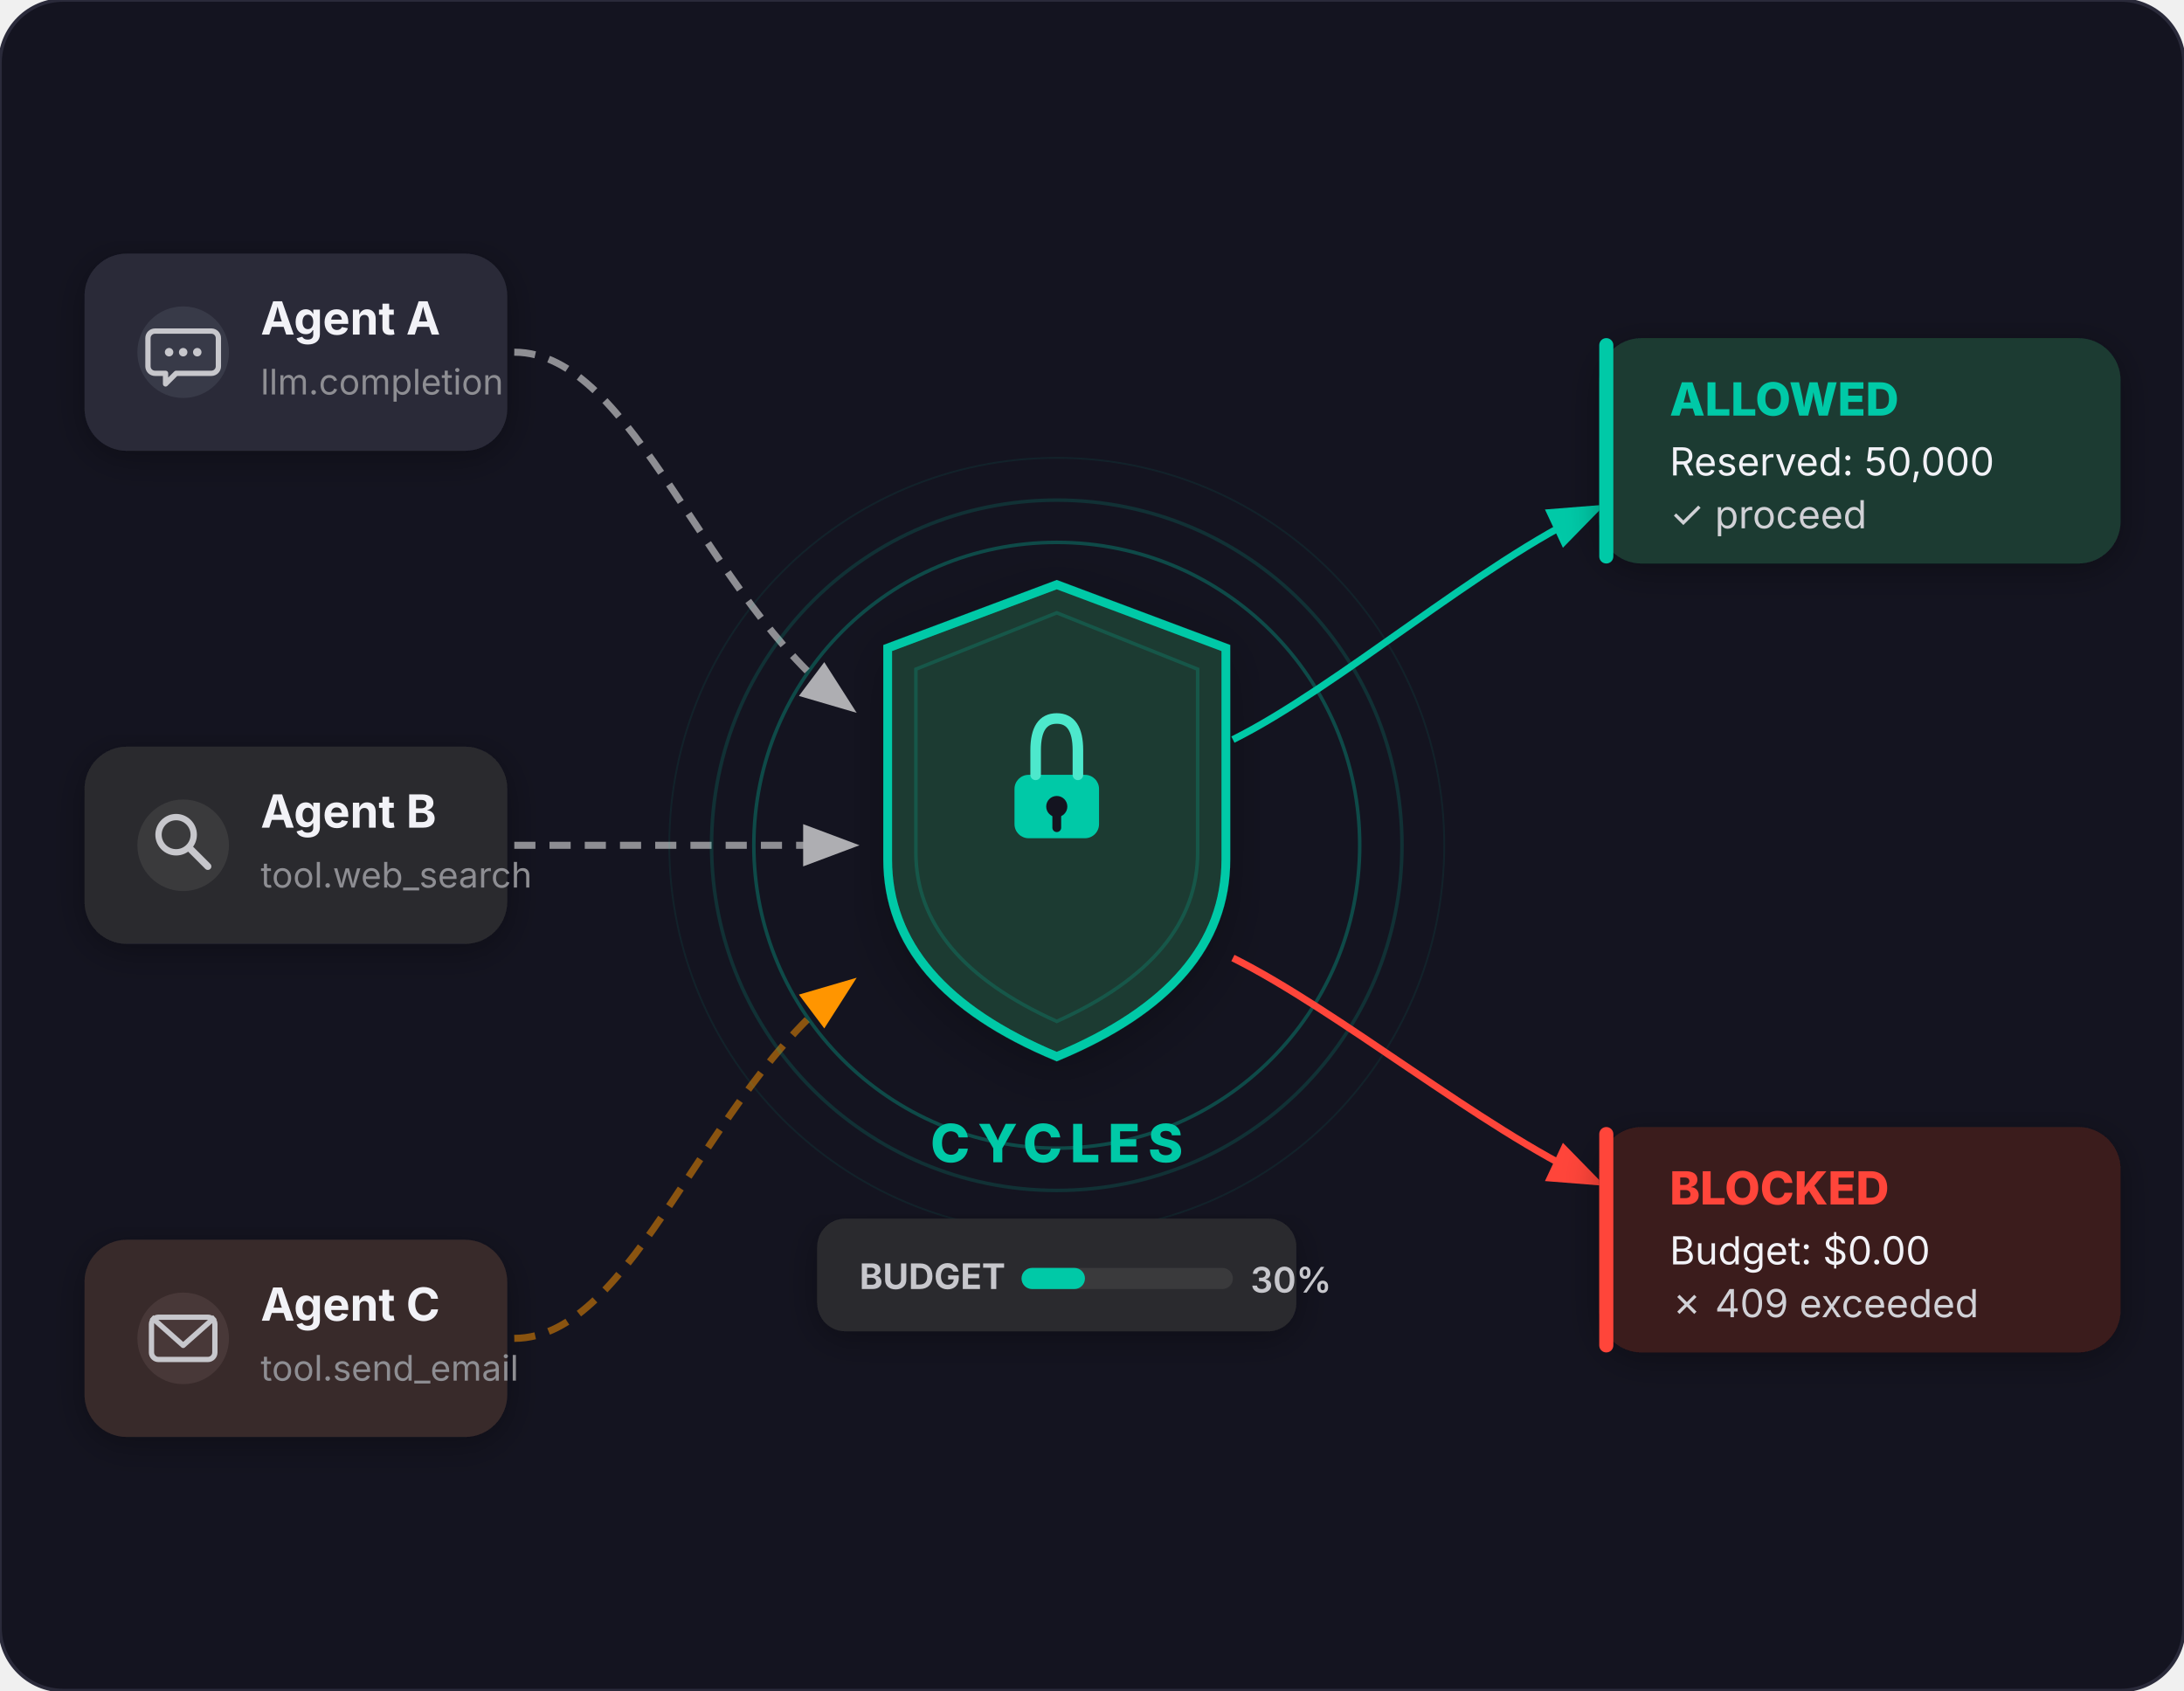
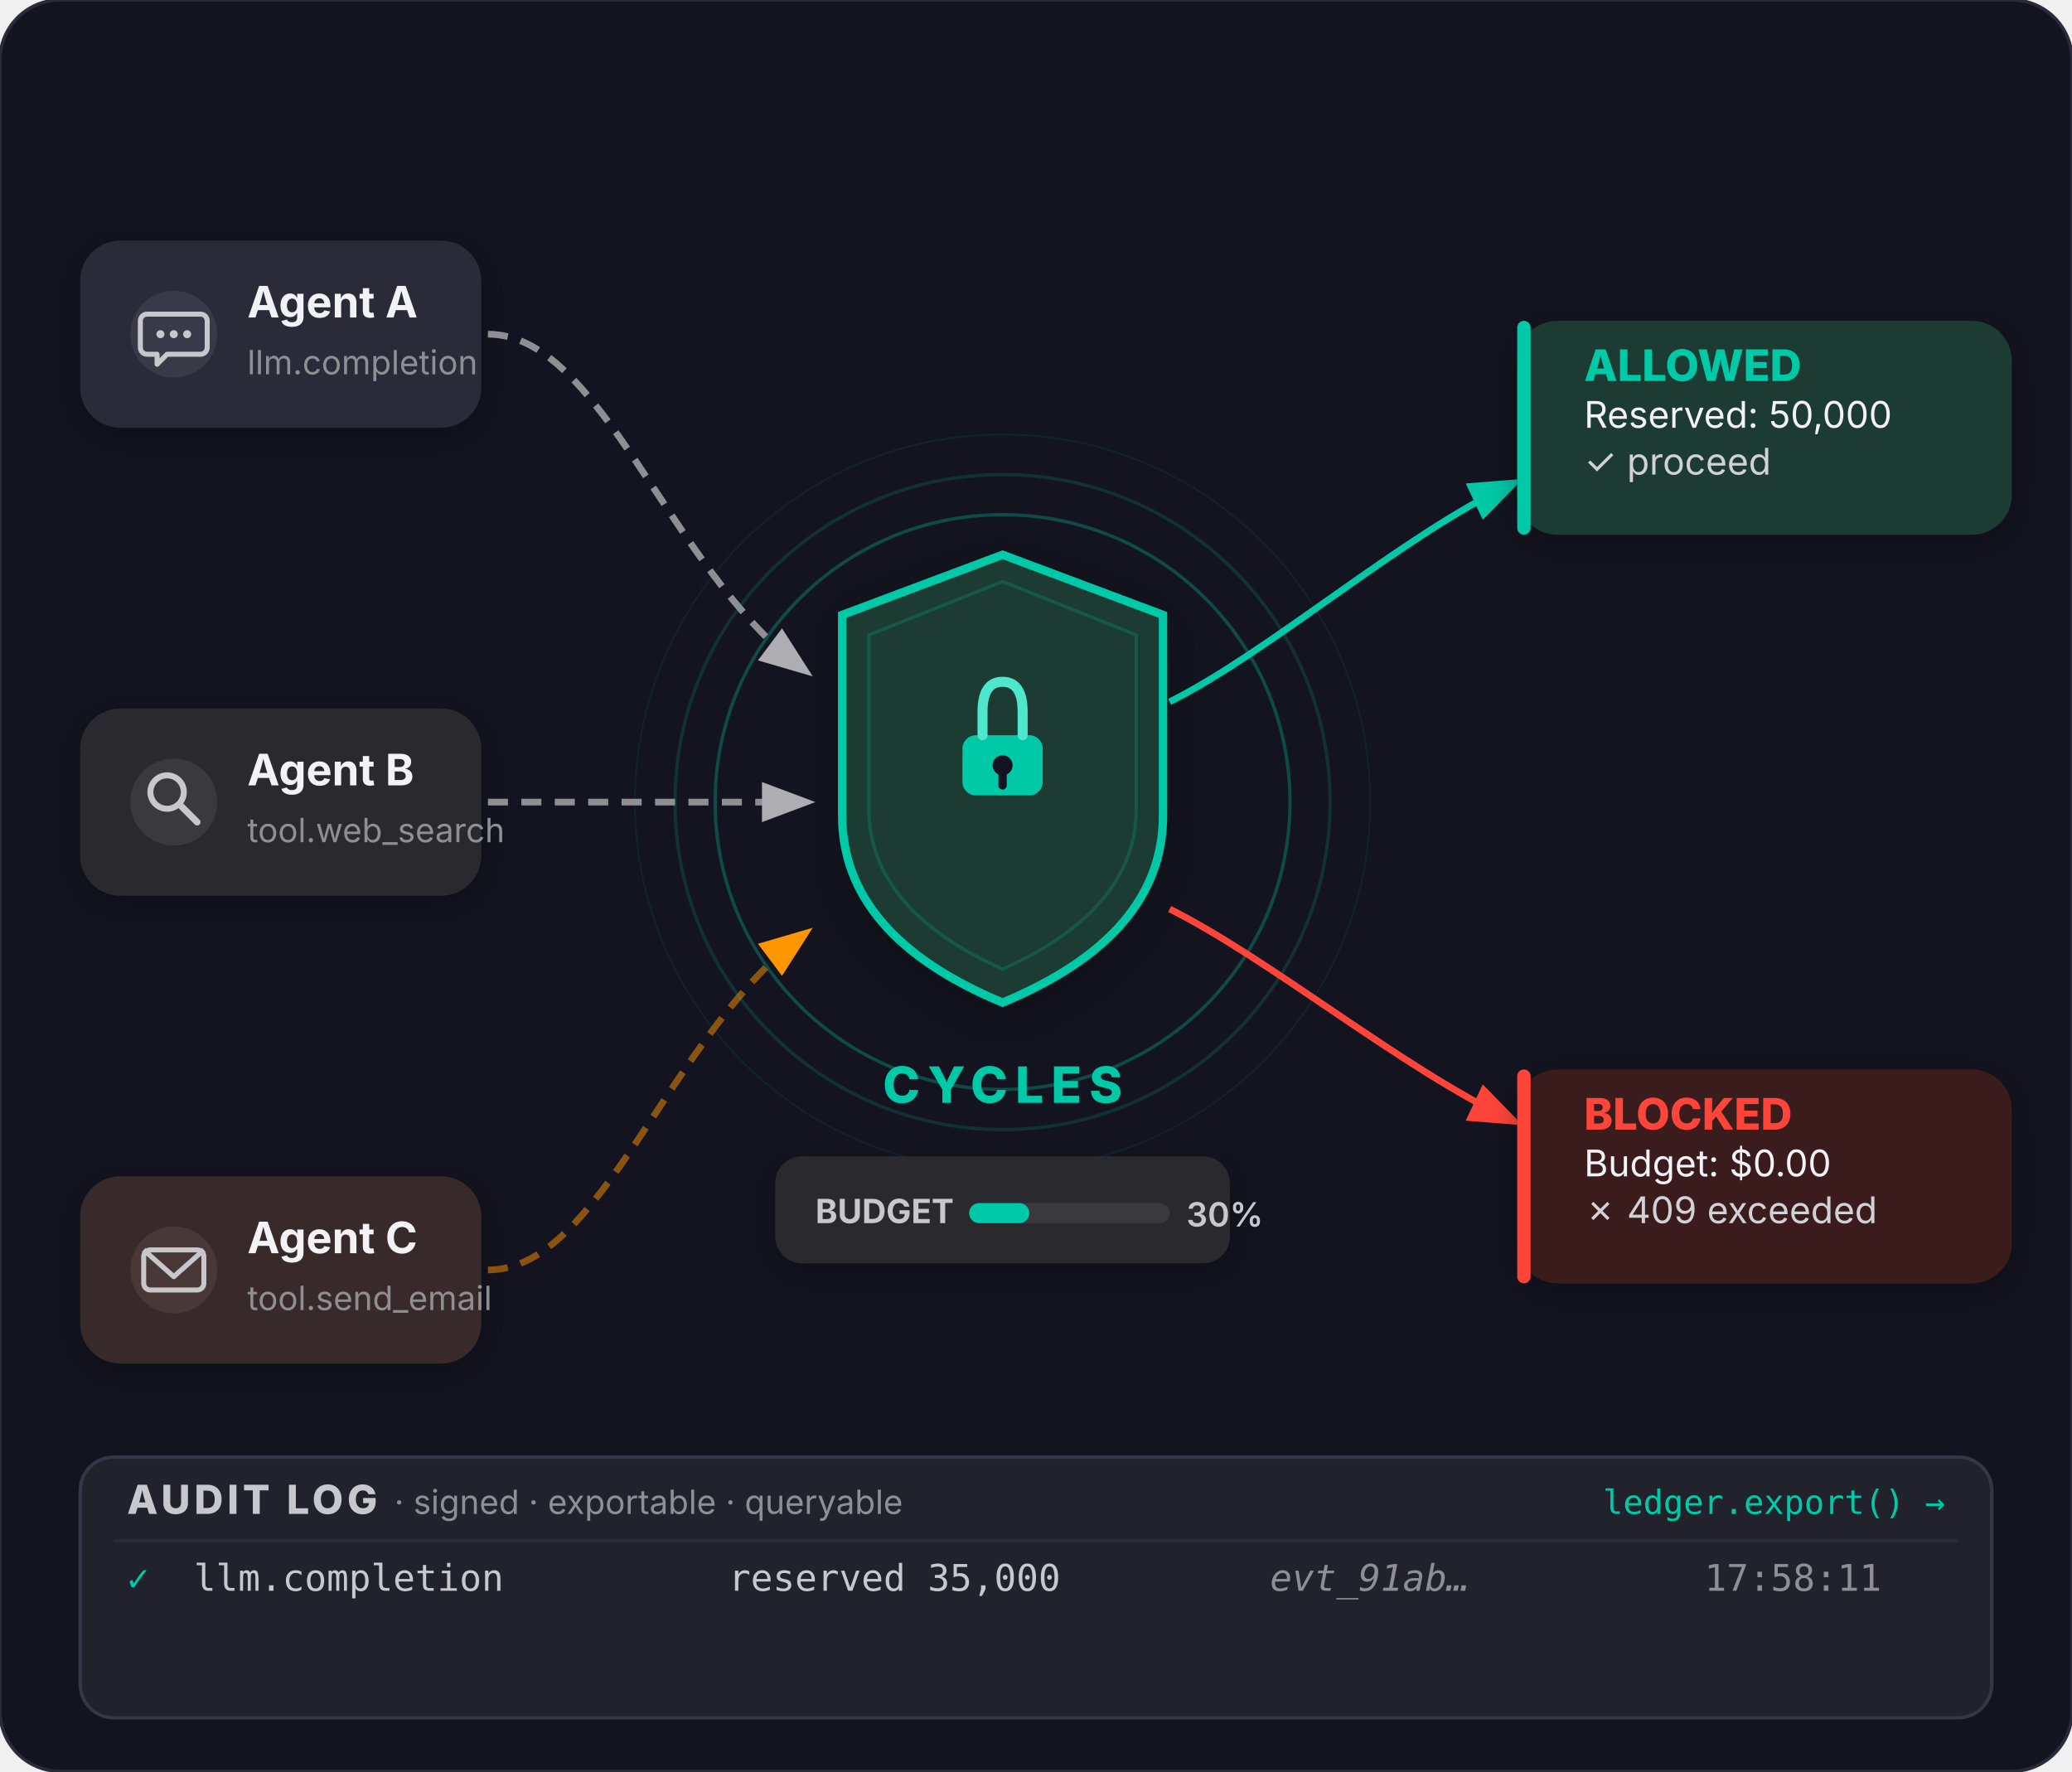
- <svg xmlns="http://www.w3.org/2000/svg" viewBox="0 0 620 480" width="620" height="480">
+ <svg xmlns="http://www.w3.org/2000/svg" viewBox="0 0 620 530" width="620" height="530">
  <style>
    @media (prefers-reduced-motion: reduce) {
      .flow-dot { display: none; }
    }
  </style>
  <defs>
    <filter id="shadow" x="-10%" y="-10%" width="120%" height="140%">
      <feDropShadow dx="0" dy="2" stdDeviation="5" flood-color="#00000050" />
    </filter>
    <filter id="shadow-lg" x="-10%" y="-10%" width="120%" height="150%">
      <feDropShadow dx="0" dy="4" stdDeviation="8" flood-color="#00000040" />
    </filter>
    <marker id="arr-teal" markerWidth="8" markerHeight="8" refX="6" refY="3" orient="auto">
      <path d="M0,0 L0,6 L8,3 z" fill="#00C9A7" />
    </marker>
    <marker id="arr-red" markerWidth="8" markerHeight="8" refX="6" refY="3" orient="auto">
      <path d="M0,0 L0,6 L8,3 z" fill="#FF453A" />
    </marker>
    <marker id="arr-gray" markerWidth="8" markerHeight="8" refX="6" refY="3" orient="auto">
      <path d="M0,0 L0,6 L8,3 z" fill="#AEAEB2" />
    </marker>
    <marker id="arr-orange" markerWidth="8" markerHeight="8" refX="6" refY="3" orient="auto">
      <path d="M0,0 L0,6 L8,3 z" fill="#FF9500" />
    </marker>
  </defs>
-   <rect x="0" y="0" width="620" height="480" rx="18" fill="#141420" stroke="#2A2A3A" stroke-width="1" />
+   <rect x="0" y="0" width="620" height="530" rx="18" fill="#141420" stroke="#2A2A3A" stroke-width="1" />
  <rect x="24" y="72" width="120" height="56" rx="12" fill="#2A2C38" filter="url(#shadow)" />
  <circle cx="52" cy="100" r="13" fill="#383A48" />
  <path d="M44 94 h16 a2 2 0 0 1 2 2 v8 a2 2 0 0 1-2 2 h-10 l-3 3 v-3 h-3 a2 2 0 0 1-2-2 v-8 a2 2 0 0 1 2-2 z" fill="none" stroke="#C7C7CC" stroke-width="1.5" stroke-linejoin="round" />
  <circle cx="48" cy="100" r="1.2" fill="#C7C7CC" />
  <circle cx="52" cy="100" r="1.2" fill="#C7C7CC" />
  <circle cx="56" cy="100" r="1.2" fill="#C7C7CC" />
  <text x="74" y="95" font-size="13" font-weight="700" fill="#F2F2F7" font-family="-apple-system,system-ui,sans-serif">Agent A</text>
  <text x="74" y="112" font-size="10" fill="#8E8E93" font-family="-apple-system,system-ui,sans-serif">llm.completion</text>
  <rect x="24" y="72" width="120" height="56" rx="12" fill="#FFFFFF" opacity="0" class="flow-dot">
    <animate attributeName="opacity" dur="8s" repeatCount="indefinite" values="0;0;0.25;0;0" keyTimes="0;0.01;0.04;0.08;1" />
  </rect>
  <rect x="24" y="212" width="120" height="56" rx="12" fill="#2C2C2E" filter="url(#shadow)" />
  <circle cx="52" cy="240" r="13" fill="#3A3A3C" />
  <circle cx="50" cy="237" r="5" fill="none" stroke="#C7C7CC" stroke-width="1.8" />
  <line x1="54" y1="241" x2="59" y2="246" stroke="#C7C7CC" stroke-width="2" stroke-linecap="round" />
  <text x="74" y="235" font-size="13" font-weight="700" fill="#F2F2F7" font-family="-apple-system,system-ui,sans-serif">Agent B</text>
  <text x="74" y="252" font-size="10" fill="#8E8E93" font-family="-apple-system,system-ui,sans-serif">tool.web_search</text>
  <rect x="24" y="212" width="120" height="56" rx="12" fill="#FFFFFF" opacity="0" class="flow-dot">
    <animate attributeName="opacity" dur="8s" repeatCount="indefinite" values="0;0;0.25;0;0" keyTimes="0;0.05;0.08;0.12;1" />
  </rect>
  <rect x="24" y="352" width="120" height="56" rx="12" fill="#382A2A" filter="url(#shadow)" />
  <circle cx="52" cy="380" r="13" fill="#483838" />
  <rect x="43" y="374" width="18" height="12" rx="2" fill="none" stroke="#C7C7CC" stroke-width="1.5" />
  <polyline points="43,374 52,382 61,374" fill="none" stroke="#C7C7CC" stroke-width="1.5" stroke-linejoin="round" />
  <text x="74" y="375" font-size="13" font-weight="700" fill="#F2F2F7" font-family="-apple-system,system-ui,sans-serif">Agent C</text>
  <text x="74" y="392" font-size="10" fill="#8E8E93" font-family="-apple-system,system-ui,sans-serif">tool.send_email
    <animate attributeName="fill" dur="8s" repeatCount="indefinite" values="#8E8E93;#8E8E93;#FF9500;#8E8E93;#8E8E93" keyTimes="0;0.10;0.13;0.17;1" />
  </text>
  <rect x="24" y="352" width="120" height="56" rx="12" fill="#FFFFFF" opacity="0" class="flow-dot">
    <animate attributeName="opacity" dur="8s" repeatCount="indefinite" values="0;0;0.25;0;0" keyTimes="0;0.10;0.13;0.17;1" />
  </rect>
  <path id="path-a" d="M146 100 C180 100, 200 170, 240 200" fill="none" stroke="#8E8E93" stroke-width="2" stroke-dasharray="6 4" marker-end="url(#arr-gray)">
    <animate attributeName="stroke-dashoffset" from="10" to="0" dur="1s" repeatCount="indefinite" />
  </path>
  <path id="path-b" d="M146 240 C190 240, 210 240, 240 240" fill="none" stroke="#8E8E93" stroke-width="2" stroke-dasharray="6 4" marker-end="url(#arr-gray)">
    <animate attributeName="stroke-dashoffset" from="10" to="0" dur="1s" repeatCount="indefinite" />
  </path>
  <path id="path-c" d="M146 380 C180 380, 200 310, 240 280" fill="none" stroke="#FF9500" stroke-width="2" stroke-opacity="0.5" stroke-dasharray="6 4" marker-end="url(#arr-orange)">
    <animate attributeName="stroke-dashoffset" from="10" to="0" dur="1s" repeatCount="indefinite" />
  </path>
  <circle r="3.5" fill="#8E8E93" opacity="0" class="flow-dot">
    <animateMotion dur="8s" repeatCount="indefinite" keyPoints="0;0;1;1;1" keyTimes="0;0.01;0.25;0.375;1" calcMode="linear">
      <mpath href="#path-a" />
    </animateMotion>
    <animate attributeName="opacity" dur="8s" repeatCount="indefinite" values="0;0;0.9;0.9;0;0" keyTimes="0;0.01;0.06;0.3;0.375;1" />
  </circle>
  <circle r="3.5" fill="#8E8E93" opacity="0" class="flow-dot">
    <animateMotion dur="8s" repeatCount="indefinite" keyPoints="0;0;1;1;1" keyTimes="0;0.05;0.3;0.425;1" calcMode="linear">
      <mpath href="#path-b" />
    </animateMotion>
    <animate attributeName="opacity" dur="8s" repeatCount="indefinite" values="0;0;0.9;0.9;0;0" keyTimes="0;0.05;0.1;0.35;0.425;1" />
  </circle>
  <circle r="3.5" fill="#FF9500" opacity="0" class="flow-dot">
    <animateMotion dur="8s" repeatCount="indefinite" keyPoints="0;0;1;1;1" keyTimes="0;0.1;0.35;0.475;1" calcMode="linear">
      <mpath href="#path-c" />
    </animateMotion>
    <animate attributeName="opacity" dur="8s" repeatCount="indefinite" values="0;0;0.9;0.9;0;0" keyTimes="0;0.1;0.15;0.4;0.475;1" />
  </circle>
  <circle cx="300" cy="240" r="86" fill="none" stroke="#00C9A7" stroke-width="1" opacity="0.30" class="glow-animated">
    <animate attributeName="opacity" dur="8s" repeatCount="indefinite" values="0.30;0.30;0.50;0.30;0.30" keyTimes="0;0.3;0.45;0.6;1" />
    <animate attributeName="r" dur="8s" repeatCount="indefinite" values="86;86;89;86;86" keyTimes="0;0.3;0.45;0.6;1" />
  </circle>
  <circle cx="300" cy="240" r="98" fill="none" stroke="#00C9A7" stroke-width="1" opacity="0.16" class="glow-animated">
    <animate attributeName="opacity" dur="8s" repeatCount="indefinite" values="0.16;0.16;0.30;0.16;0.16" keyTimes="0;0.35;0.5;0.65;1" />
    <animate attributeName="r" dur="8s" repeatCount="indefinite" values="98;98;102;98;98" keyTimes="0;0.35;0.5;0.65;1" />
  </circle>
  <circle cx="300" cy="240" r="110" fill="none" stroke="#00C9A7" stroke-width="0.5" opacity="0.08" class="glow-animated">
    <animate attributeName="opacity" dur="8s" repeatCount="indefinite" values="0.08;0.08;0.18;0.08;0.08" keyTimes="0;0.4;0.55;0.7;1" />
    <animate attributeName="r" dur="8s" repeatCount="indefinite" values="110;110;114;110;110" keyTimes="0;0.4;0.55;0.7;1" />
  </circle>
  <path d="M300 166 L348 184 L348 244 Q348 280 300 300 Q252 280 252 244 L252 184 Z" fill="#1A3A32" stroke="#00C9A7" stroke-width="2.5" filter="url(#shadow-lg)">
    <animate attributeName="stroke-width" dur="8s" repeatCount="indefinite" values="2.5;2.5;3.5;2.5;2.5" keyTimes="0;0.35;0.5;0.65;1" />
  </path>
  <path d="M300 174 L340 190 L340 242 Q340 272 300 290 Q260 272 260 242 L260 190 Z" fill="none" stroke="#00C9A7" stroke-width="1" opacity="0.2" class="glow-animated">
    <animate attributeName="opacity" dur="8s" repeatCount="indefinite" values="0.2;0.2;0.6;0.25;0.6;0.25;0.6;0.2;0.2" keyTimes="0;0.30;0.36;0.42;0.48;0.54;0.60;0.65;1" />
    <animate attributeName="stroke-width" dur="8s" repeatCount="indefinite" values="1;1;2;1;2;1;2;1;1" keyTimes="0;0.30;0.36;0.42;0.48;0.54;0.60;0.65;1" />
  </path>
  <rect x="288" y="220" width="24" height="18" rx="4" fill="#00C9A7" />
  <g>
    <path d="M294 220 L294 213 Q294 204 300 204 Q306 204 306 213 L306 220" fill="none" stroke="#4DE8CC" stroke-width="3" stroke-linecap="round" />
    <animateTransform attributeName="transform" type="translate" dur="8s" repeatCount="indefinite" values="0 0;0 0;0 -4;0 0;0 0" keyTimes="0;0.48;0.52;0.60;1" />
  </g>
  <circle cx="300" cy="229" r="3" fill="#141420" />
  <line x1="300" y1="231" x2="300" y2="235" stroke="#141420" stroke-width="2.5" stroke-linecap="round" />
  <text x="300" y="330" text-anchor="middle" font-size="15" font-weight="800" fill="#00C9A7" font-family="-apple-system,system-ui,sans-serif" letter-spacing="0.15em">CYCLES</text>
  <rect x="232" y="346" width="136" height="32" rx="8" fill="#2C2C2E" filter="url(#shadow)" />
  <text x="244" y="366" font-size="10" font-weight="700" fill="#C7C7CC" font-family="-apple-system,system-ui,sans-serif">BUDGET</text>
  <rect x="290" y="360" width="60" height="6" rx="3" fill="#3A3A3C" />
  <rect x="290" y="360" width="18" height="6" rx="3" fill="#00C9A7">
    <animate attributeName="width" dur="8s" repeatCount="indefinite" values="18;18;48;54;54;18;18" keyTimes="0;0.25;0.55;0.70;0.85;0.875;1" />
    <animate attributeName="fill" dur="8s" repeatCount="indefinite" values="#00C9A7;#00C9A7;#00C9A7;#FF9500;#FF9500;#00C9A7;#00C9A7" keyTimes="0;0.25;0.55;0.70;0.85;0.875;1" />
  </rect>
  <text x="355" y="367" font-size="10" fill="#C7C7CC" font-family="-apple-system,system-ui,sans-serif" font-weight="600" opacity="1">30%
    <animate attributeName="opacity" dur="8s" repeatCount="indefinite" values="1;1;0;0;0;1;1" keyTimes="0;0.35;0.40;0.85;0.875;0.88;1" />
  </text>
  <text x="355" y="367" font-size="10" fill="#C7C7CC" font-family="-apple-system,system-ui,sans-serif" font-weight="600" opacity="0">55%
    <animate attributeName="opacity" dur="8s" repeatCount="indefinite" values="0;0;1;0;0;0;0" keyTimes="0;0.40;0.45;0.55;0.85;0.875;1" />
  </text>
  <text x="355" y="367" font-size="10" fill="#C7C7CC" font-family="-apple-system,system-ui,sans-serif" font-weight="600" opacity="0">80%
    <animate attributeName="opacity" dur="8s" repeatCount="indefinite" values="0;0;1;0;0;0;0" keyTimes="0;0.55;0.58;0.68;0.85;0.875;1" />
  </text>
  <text x="355" y="367" font-size="10" fill="#FF9500" font-family="-apple-system,system-ui,sans-serif" font-weight="600" opacity="0">90%
    <animate attributeName="opacity" dur="8s" repeatCount="indefinite" values="0;0;1;1;0;0;0" keyTimes="0;0.68;0.72;0.85;0.875;0.88;1" />
  </text>
  <path id="path-allowed" d="M350 210 C380 195, 420 160, 452 145" fill="none" stroke="#00C9A7" stroke-width="2" marker-end="url(#arr-teal)" />
  <circle r="3.5" fill="#00C9A7" opacity="0" class="flow-dot">
    <animateMotion dur="8s" repeatCount="indefinite" keyPoints="0;0;1;1;1" keyTimes="0;0.5;0.7;0.8;1" calcMode="linear">
      <mpath href="#path-allowed" />
    </animateMotion>
    <animate attributeName="opacity" dur="8s" repeatCount="indefinite" values="0;0;0.9;0.9;0;0" keyTimes="0;0.5;0.55;0.75;0.8;1" />
  </circle>
  <rect x="454" y="96" width="148" height="64" rx="12" fill="#1A3A32" filter="url(#shadow)" />
  <rect x="454" y="96" width="148" height="64" rx="12" fill="#00C9A7" opacity="0" class="flow-dot">
    <animate attributeName="opacity" dur="8s" repeatCount="indefinite" values="0;0;0.3;0;0" keyTimes="0;0.70;0.74;0.80;1" />
  </rect>
  <rect x="454" y="96" width="4" height="64" rx="2" fill="#00C9A7" />
-   <text x="474" y="118" font-size="13" font-weight="800" fill="#00C9A7" font-family="-apple-system,system-ui,sans-serif">ALLOWED</text>
-   <text x="474" y="135" font-size="11" fill="#F2F2F7" font-family="-apple-system,system-ui,sans-serif">Reserved: 50,000</text>
-   <text x="474" y="150" font-size="11" fill="#D1D1D6" font-family="-apple-system,system-ui,sans-serif">✓ proceed</text>
+   <text x="474" y="114" font-size="13" font-weight="800" fill="#00C9A7" font-family="-apple-system,system-ui,sans-serif">ALLOWED</text>
+   <text x="474" y="128" font-size="11" fill="#F2F2F7" font-family="-apple-system,system-ui,sans-serif">Reserved: 50,000</text>
+   <text x="474" y="142" font-size="11" fill="#D1D1D6" font-family="-apple-system,system-ui,sans-serif">✓ proceed</text>
+   <text x="474" y="154" font-size="10" fill="#AEAEB2" font-family="ui-monospace,SFMono-Regular,Menlo,Consolas,monospace" opacity="0" class="flow-dot">evt_a8f2 · signed
+     <animate attributeName="opacity" dur="8s" repeatCount="indefinite" values="0;0;1;1;0;0" keyTimes="0;0.70;0.74;0.95;0.98;1" />
+   </text>
  <path id="path-blocked" d="M350 272 C380 287, 420 320, 452 335" fill="none" stroke="#FF453A" stroke-width="2" marker-end="url(#arr-red)" />
  <circle r="3.5" fill="#FF453A" opacity="0" class="flow-dot">
    <animateMotion dur="8s" repeatCount="indefinite" keyPoints="0;0;1;1;1" keyTimes="0;0.55;0.75;0.85;1" calcMode="linear">
      <mpath href="#path-blocked" />
    </animateMotion>
    <animate attributeName="opacity" dur="8s" repeatCount="indefinite" values="0;0;0.9;0.9;0;0" keyTimes="0;0.55;0.6;0.8;0.85;1" />
  </circle>
  <g>
    <animateTransform attributeName="transform" type="translate" dur="8s" repeatCount="indefinite" values="0 0;0 0;-3 0;3 0;-2 0;0 0;0 0" keyTimes="0;0.75;0.77;0.79;0.81;0.83;1" />
    <rect x="454" y="320" width="148" height="64" rx="12" fill="#3A1A1A" filter="url(#shadow)" />
    <rect x="454" y="320" width="148" height="64" rx="12" fill="#FF453A" opacity="0" class="flow-dot">
      <animate attributeName="opacity" dur="8s" repeatCount="indefinite" values="0;0;0.3;0;0" keyTimes="0;0.75;0.79;0.85;1" />
    </rect>
    <rect x="454" y="320" width="4" height="64" rx="2" fill="#FF453A" />
-     <text x="474" y="342" font-size="13" font-weight="800" fill="#FF453A" font-family="-apple-system,system-ui,sans-serif">BLOCKED</text>
-     <text x="474" y="359" font-size="11" fill="#F2F2F7" font-family="-apple-system,system-ui,sans-serif">Budget: $0.00</text>
-     <text x="474" y="374" font-size="11" fill="#D1D1D6" font-family="-apple-system,system-ui,sans-serif">✗ 409 exceeded</text>
+     <text x="474" y="338" font-size="13" font-weight="800" fill="#FF453A" font-family="-apple-system,system-ui,sans-serif">BLOCKED</text>
+     <text x="474" y="352" font-size="11" fill="#F2F2F7" font-family="-apple-system,system-ui,sans-serif">Budget: $0.00</text>
+     <text x="474" y="366" font-size="11" fill="#D1D1D6" font-family="-apple-system,system-ui,sans-serif">✗ 409 exceeded</text>
+     <text x="474" y="378" font-size="10" fill="#AEAEB2" font-family="ui-monospace,SFMono-Regular,Menlo,Consolas,monospace" opacity="0" class="flow-dot">evt_b1cd · signed
+       <animate attributeName="opacity" dur="8s" repeatCount="indefinite" values="0;0;1;1;0;0" keyTimes="0;0.79;0.83;0.95;0.98;1" />
+     </text>
+   </g>
+   <g>
+     <rect x="24" y="436" width="572" height="78" rx="10" fill="#22222C" stroke="#363648" stroke-width="1" />
+     <text x="38" y="453" font-size="12" font-weight="800" fill="#C7C7CC" font-family="-apple-system,system-ui,sans-serif" letter-spacing="0.10em">AUDIT LOG</text>
+     <text x="118" y="453" font-size="10" fill="#8E8E93" font-family="-apple-system,system-ui,sans-serif">· signed · exportable · queryable</text>
+     <text x="582" y="453" text-anchor="end" font-size="10" fill="#00C9A7" font-family="ui-monospace,SFMono-Regular,Menlo,Consolas,monospace">ledger.export() →</text>
+     <line x1="34" y1="461" x2="586" y2="461" stroke="#2A2A3A" stroke-width="1" />
+     <g>
+       <text x="38" y="476" font-size="11" font-weight="700" fill="#00C9A7" font-family="ui-monospace,SFMono-Regular,Menlo,Consolas,monospace">✓</text>
+       <text x="58" y="476" font-size="11" fill="#C7C7CC" font-family="ui-monospace,SFMono-Regular,Menlo,Consolas,monospace">llm.completion</text>
+       <text x="218" y="476" font-size="11" fill="#C7C7CC" font-family="ui-monospace,SFMono-Regular,Menlo,Consolas,monospace">reserved 35,000</text>
+       <text x="380" y="476" font-size="11" font-style="italic" fill="#8E8E93" font-family="ui-monospace,SFMono-Regular,Menlo,Consolas,monospace">evt_91ab…</text>
+       <text x="510" y="476" font-size="11" fill="#8E8E93" font-family="ui-monospace,SFMono-Regular,Menlo,Consolas,monospace">17:58:11</text>
+     </g>
+     <g opacity="0" class="flow-dot">
+       <animate attributeName="opacity" dur="8s" repeatCount="indefinite" values="0;0;1;1;0;0" keyTimes="0;0.70;0.74;0.95;0.98;1" />
+       <text x="38" y="492" font-size="11" font-weight="700" fill="#00C9A7" font-family="ui-monospace,SFMono-Regular,Menlo,Consolas,monospace">✓</text>
+       <text x="58" y="492" font-size="11" fill="#F2F2F7" font-family="ui-monospace,SFMono-Regular,Menlo,Consolas,monospace">tool.web_search</text>
+       <text x="218" y="492" font-size="11" fill="#F2F2F7" font-family="ui-monospace,SFMono-Regular,Menlo,Consolas,monospace">reserved 12,000</text>
+       <text x="380" y="492" font-size="11" font-style="italic" fill="#AEAEB2" font-family="ui-monospace,SFMono-Regular,Menlo,Consolas,monospace">evt_d44c…</text>
+       <text x="510" y="492" font-size="11" fill="#8E8E93" font-family="ui-monospace,SFMono-Regular,Menlo,Consolas,monospace">17:58:42</text>
+     </g>
+     <g opacity="0" class="flow-dot">
+       <animate attributeName="opacity" dur="8s" repeatCount="indefinite" values="0;0;1;1;0;0" keyTimes="0;0.79;0.83;0.95;0.98;1" />
+       <text x="38" y="508" font-size="11" font-weight="700" fill="#FF453A" font-family="ui-monospace,SFMono-Regular,Menlo,Consolas,monospace">✗</text>
+       <text x="58" y="508" font-size="11" fill="#F2F2F7" font-family="ui-monospace,SFMono-Regular,Menlo,Consolas,monospace">tool.send_email</text>
+       <text x="218" y="508" font-size="11" fill="#FF453A" font-family="ui-monospace,SFMono-Regular,Menlo,Consolas,monospace">409 exceeded</text>
+       <text x="380" y="508" font-size="11" font-style="italic" fill="#AEAEB2" font-family="ui-monospace,SFMono-Regular,Menlo,Consolas,monospace">evt_b1cd…</text>
+       <text x="510" y="508" font-size="11" fill="#8E8E93" font-family="ui-monospace,SFMono-Regular,Menlo,Consolas,monospace">17:58:43</text>
+     </g>
  </g>
</svg>
